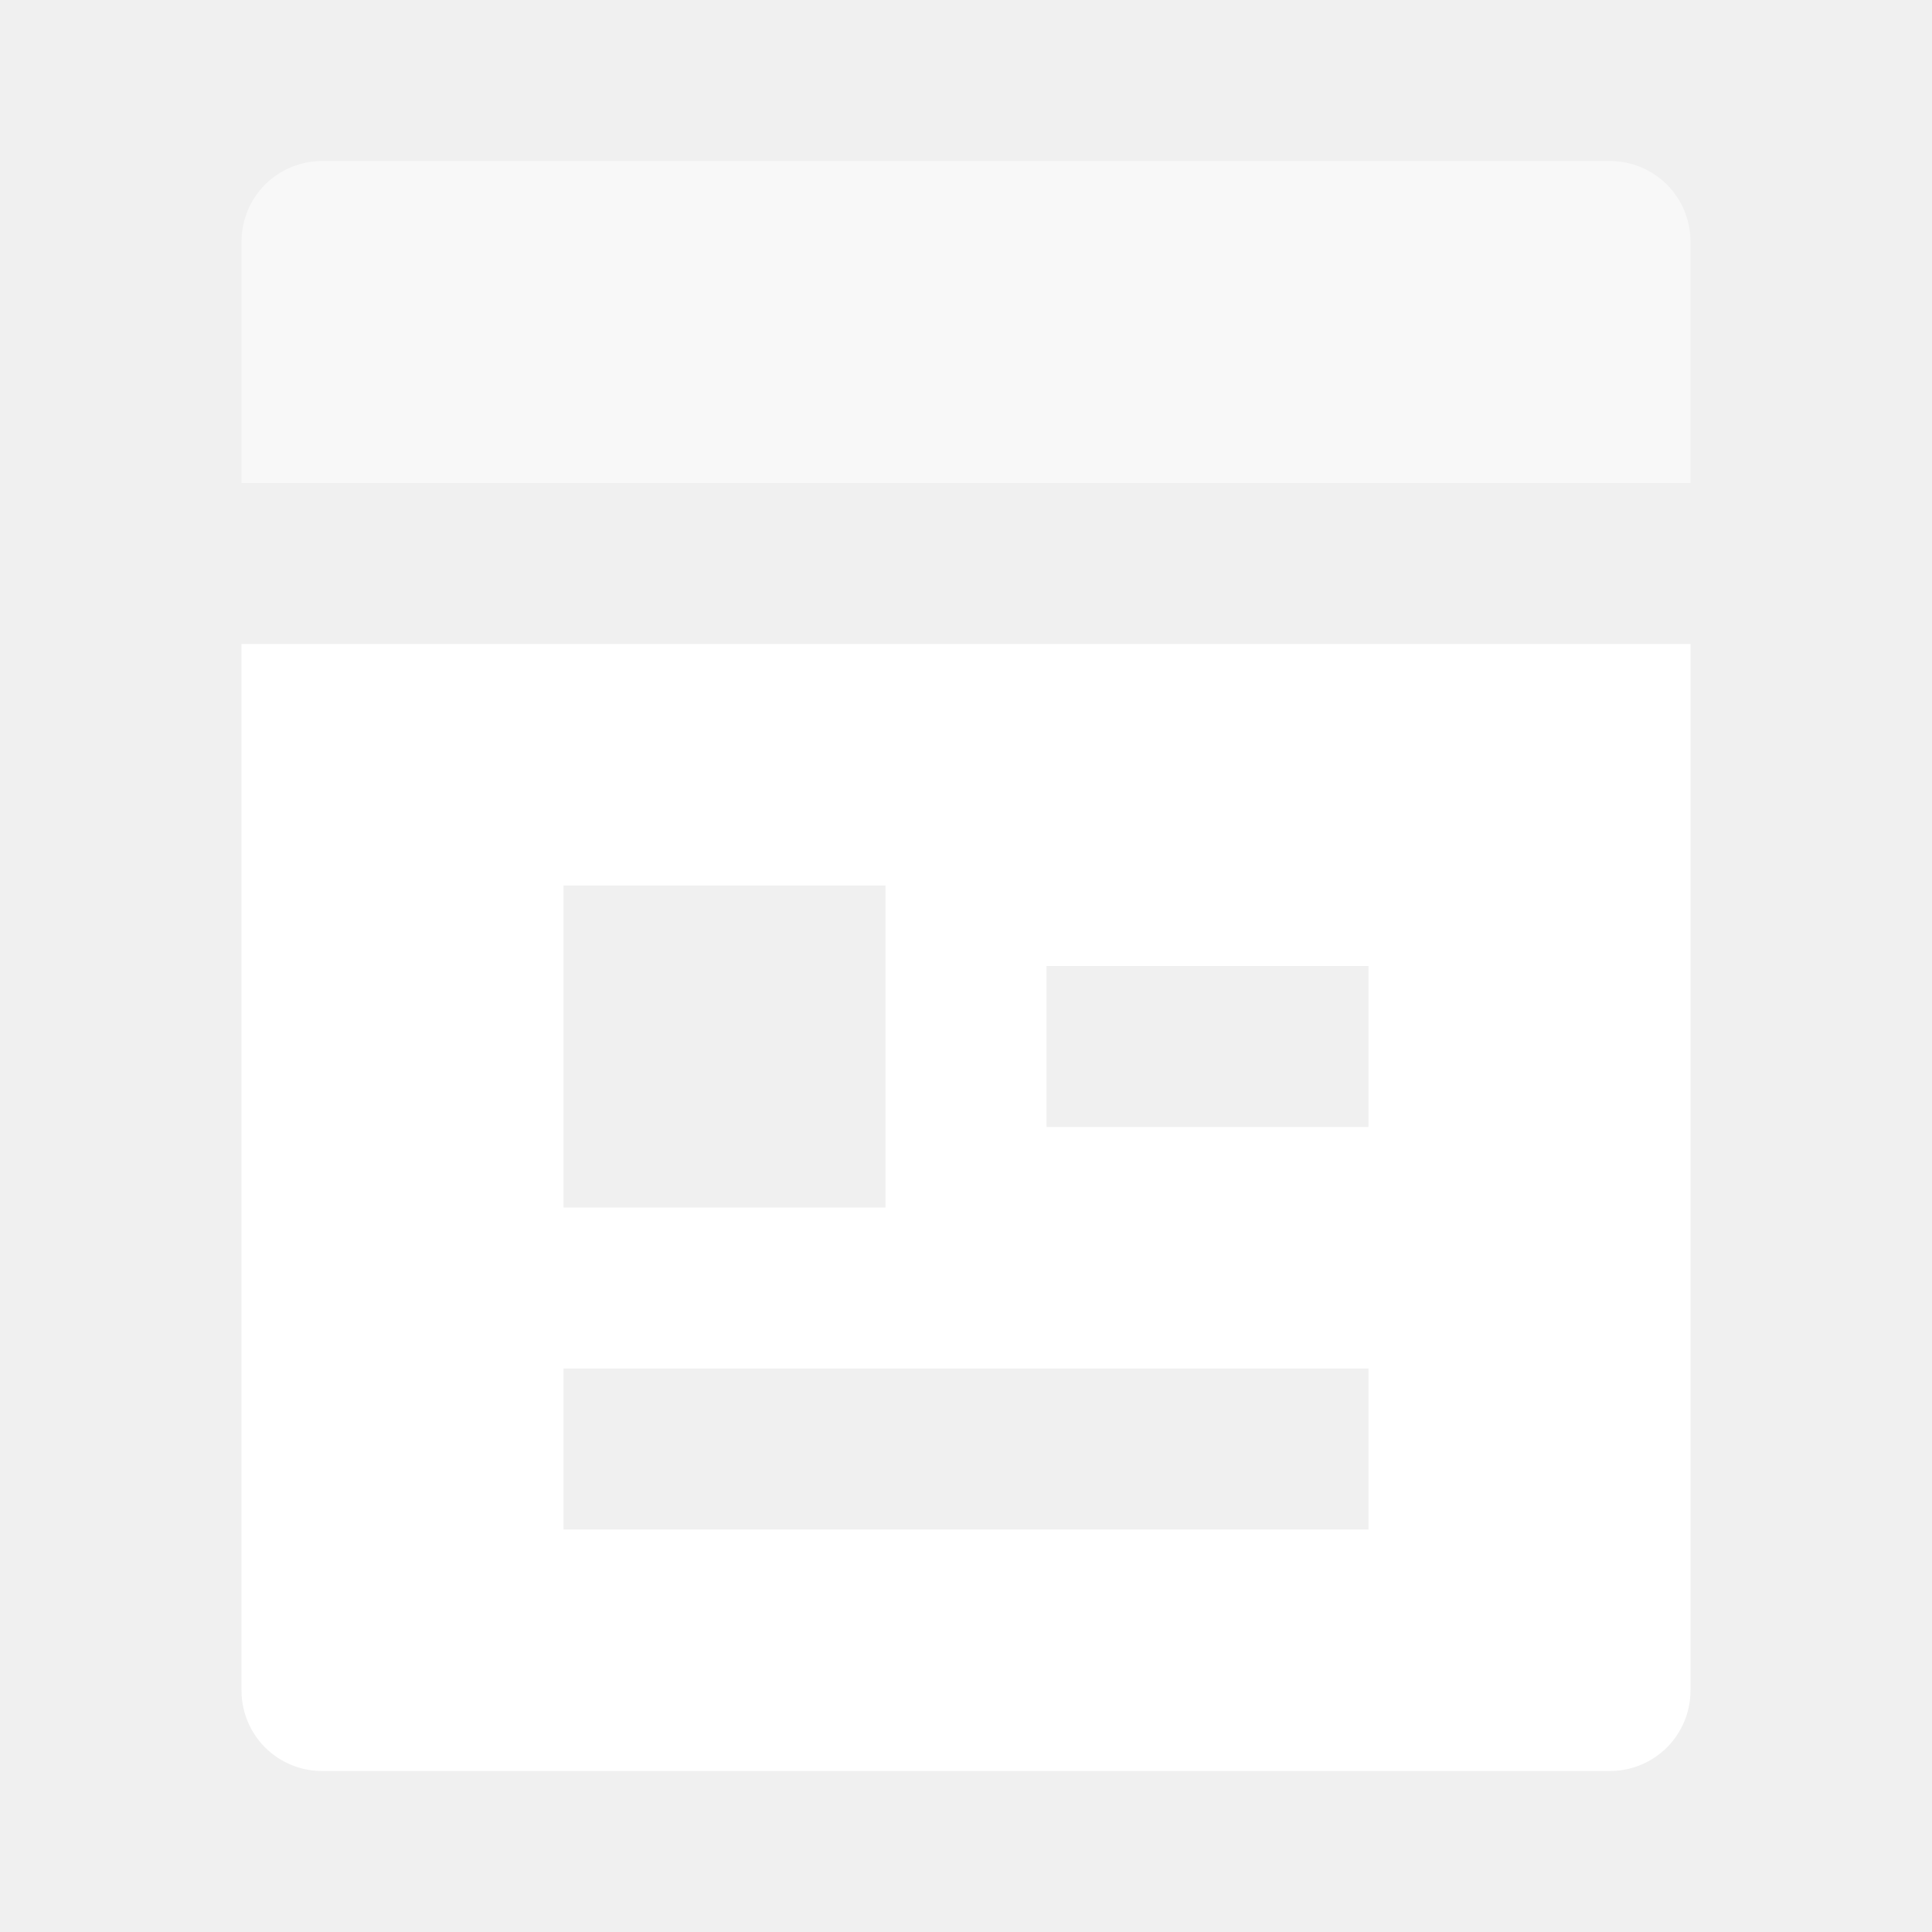
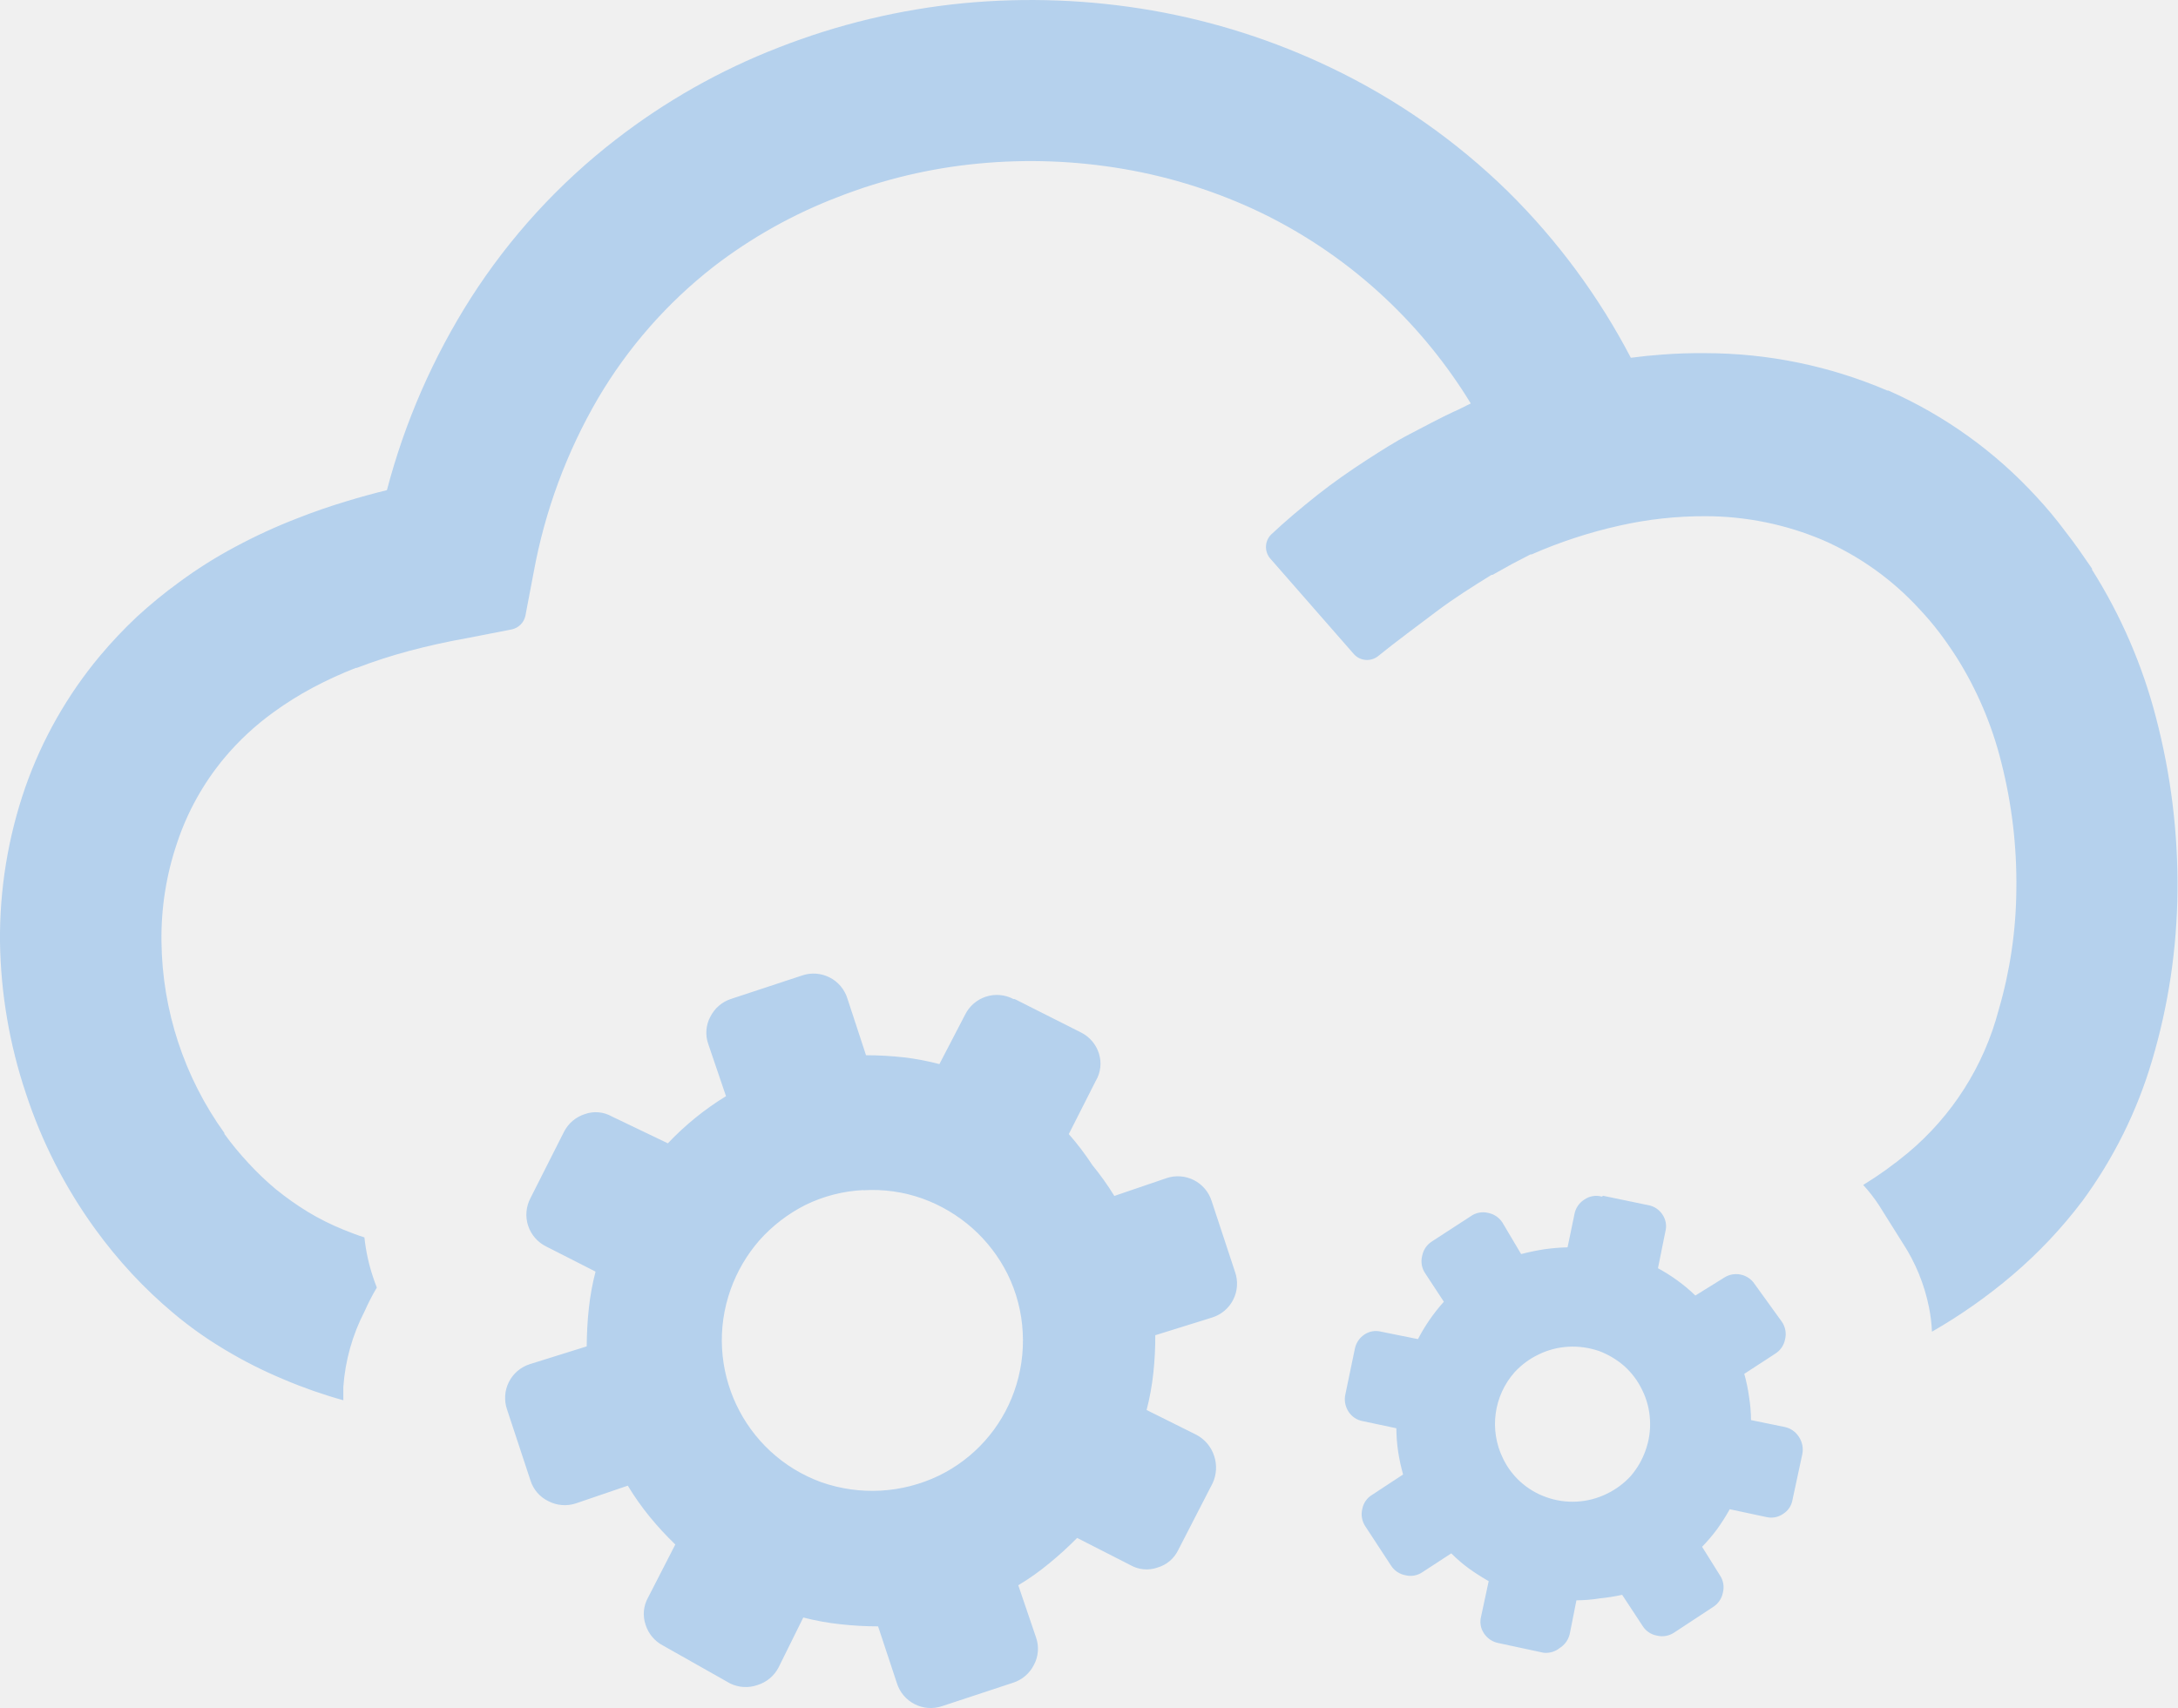
- <svg xmlns="http://www.w3.org/2000/svg" width="36" height="36" viewBox="0 0 36 36" fill="none">
-   <g clip-path="url(#clip0_14_88)">
-     <path d="M30 33H6C5.602 33 5.221 32.842 4.939 32.561C4.658 32.279 4.5 31.898 4.5 31.5V12H31.5V31.5C31.5 31.898 31.342 32.279 31.061 32.561C30.779 32.842 30.398 33 30 33ZM10.5 16.5V22.5H16.5V16.5H10.5ZM10.5 25.5V28.5H25.5V25.5H10.5ZM19.5 18V21H25.5V18H19.5Z" fill="white" />
-     <path opacity="0.5" d="M31.5 9H4.5V4.5C4.5 4.102 4.658 3.721 4.939 3.439C5.221 3.158 5.602 3 6 3H30C30.398 3 30.779 3.158 31.061 3.439C31.342 3.721 31.5 4.102 31.5 4.5V9Z" fill="white" />
-   </g>
-   <defs>
-     <clipPath id="clip0_14_88">
-       <rect width="36" height="36" fill="white" />
-     </clipPath>
-   </defs>
+ <svg xmlns="http://www.w3.org/2000/svg" id="Layer_1" data-name="Layer 1" viewBox="0 0 122.88 96.35">
+   <path fill="#b5d1ed" d="M86.38,31.27l-1.06.55-1.11.62-.06,0C83.1,33.09,82,33.78,81,34.54s-2.18,1.62-3.28,2.51a1,1,0,0,1-1.33-.13l-4.75-5.43a1,1,0,0,1,.07-1.32c.83-.78,1.71-1.52,2.62-2.24s1.86-1.38,2.82-2c.76-.49,1.55-1,2.38-1.43s1.64-.87,2.45-1.25c.34-.14.67-.33,1-.48a28.59,28.59,0,0,0-4.77-5.89A28.21,28.21,0,0,0,71.14,12a29.33,29.33,0,0,0-7.72-2.46,31,31,0,0,0-8.21-.31,29.3,29.3,0,0,0-7.94,1.89,27.78,27.78,0,0,0-7,3.92l0,0a26.44,26.44,0,0,0-6.53,7.44,30.26,30.26,0,0,0-3.63,9.81l-.47,2.47a1,1,0,0,1-.77.76L26.41,36c-1.19.21-2.3.46-3.35.74a29.65,29.65,0,0,0-2.93.95l-.05,0a22.82,22.82,0,0,0-2.44,1.12,18.76,18.76,0,0,0-2.19,1.37,15.2,15.2,0,0,0-2.79,2.59A14.72,14.72,0,0,0,10,47.54a16.59,16.59,0,0,0-.89,5.6,18.85,18.85,0,0,0,3.55,10.8l0,.05a17.5,17.5,0,0,0,1.36,1.65,16.37,16.37,0,0,0,1.54,1.47,16.81,16.81,0,0,0,1.81,1.28,14,14,0,0,0,2,1c.39.16.78.31,1.19.44a10.46,10.46,0,0,0,.48,2.22c.07.21.14.41.22.61A12.59,12.59,0,0,0,20.57,74a11,11,0,0,0-1.2,4.27l0,.75A27,27,0,0,1,16,77.84a25.3,25.3,0,0,1-3.29-1.66,21.92,21.92,0,0,1-2.92-2.07l0,0a26,26,0,0,1-2.34-2.22,27.22,27.22,0,0,1-2.1-2.56,27.78,27.78,0,0,1-3.89-7.63A28.21,28.21,0,0,1,0,53.17a25.88,25.88,0,0,1,1.42-8.72A23.92,23.92,0,0,1,5.65,37a25.41,25.41,0,0,1,2.08-2.2,26.63,26.63,0,0,1,2.37-1.94,25.38,25.38,0,0,1,3.17-2,30.9,30.9,0,0,1,3.58-1.64c.86-.34,1.76-.65,2.69-.93.75-.23,1.52-.44,2.29-.63a38.26,38.26,0,0,1,4.74-10.85,35.42,35.42,0,0,1,8.18-8.94,36.58,36.58,0,0,1,9.18-5.19A39,39,0,0,1,54.36.18,40.09,40.09,0,0,1,65,.59,38.68,38.68,0,0,1,75.09,3.82a37.26,37.26,0,0,1,10,7,37.72,37.72,0,0,1,6.92,9.37c.6-.08,1.18-.14,1.76-.18.79-.06,1.6-.09,2.43-.08a26.08,26.08,0,0,1,10.28,2.11l.06,0a25.07,25.07,0,0,1,8.36,6A22.64,22.64,0,0,1,116.53,30c.52.66,1,1.36,1.5,2.09l0,.06a29.45,29.45,0,0,1,3.61,8.35,37.09,37.09,0,0,1,1.21,9.76,34.54,34.54,0,0,1-1.44,9.61,25.62,25.62,0,0,1-3.92,7.9,26.26,26.26,0,0,1-3.93,4.17A30.11,30.11,0,0,1,109,75.15a9,9,0,0,0-.17-1.38v0a10.31,10.31,0,0,0-1.5-3.65l0,0h0L106,68a9,9,0,0,0-.88-1.13v0a21.71,21.71,0,0,0,2.51-1.8A15.71,15.71,0,0,0,112.76,57a24.88,24.88,0,0,0,1-6.8,27.53,27.53,0,0,0-.85-7.18,20.29,20.29,0,0,0-2.53-5.94c-.33-.51-.67-1-1-1.43s-.71-.88-1.09-1.28a16.15,16.15,0,0,0-5.42-3.88,17,17,0,0,0-6.64-1.36,21.77,21.77,0,0,0-4.85.53,26.84,26.84,0,0,0-5,1.64Zm4,36.26a1.17,1.17,0,0,0-1,.17,1.23,1.23,0,0,0-.55.81l-.39,1.88a11.75,11.75,0,0,0-1.32.11c-.44.07-.87.16-1.3.27L84.77,69a1.23,1.23,0,0,0-.8-.55,1.2,1.2,0,0,0-1,.19l-2.2,1.43a1.22,1.22,0,0,0-.53.79,1.21,1.21,0,0,0,.17,1l1.05,1.6A10.16,10.16,0,0,0,80,75.57l-2.08-.42a1.16,1.16,0,0,0-.94.16,1.26,1.26,0,0,0-.54.8l-.53,2.55a1.28,1.28,0,0,0,.17,1,1.21,1.21,0,0,0,.81.54l1.89.4a9.63,9.63,0,0,0,.1,1.31,11.11,11.11,0,0,0,.28,1.3l-1.75,1.15a1.18,1.18,0,0,0-.55.79,1.23,1.23,0,0,0,.18,1l1.44,2.2a1.22,1.22,0,0,0,.79.54,1.19,1.19,0,0,0,1-.18l1.61-1.05a8.29,8.29,0,0,0,1,.86,13,13,0,0,0,1.11.71l-.43,2a1.16,1.16,0,0,0,.16.94,1.26,1.26,0,0,0,.81.55l2.56.55A1.25,1.25,0,0,0,88,93a1.27,1.27,0,0,0,.56-.78l.38-1.91a8.4,8.4,0,0,0,1.32-.11A10.93,10.93,0,0,0,91.52,90l1.15,1.75a1.2,1.2,0,0,0,.8.55,1.23,1.23,0,0,0,1-.18l2.19-1.44a1.23,1.23,0,0,0,.54-.79,1.21,1.21,0,0,0-.17-1l-1-1.6a10,10,0,0,0,.85-1,11.77,11.77,0,0,0,.71-1.12l2.06.44a1.17,1.17,0,0,0,.94-.17,1.15,1.15,0,0,0,.54-.8l.55-2.56a1.31,1.31,0,0,0-.19-1,1.27,1.27,0,0,0-.79-.55l-1.91-.39a8.37,8.37,0,0,0-.11-1.31,9.68,9.68,0,0,0-.27-1.3l1.75-1.14a1.22,1.22,0,0,0,.55-.8,1.23,1.23,0,0,0-.18-1L99,72.47a1.25,1.25,0,0,0-1.74-.36l-1.61,1a9.18,9.18,0,0,0-1-.84,9.7,9.7,0,0,0-1.11-.7l.42-2.08a1.16,1.16,0,0,0-.16-.94,1.21,1.21,0,0,0-.81-.54l-2.55-.53ZM88.48,76a4.57,4.57,0,0,1,1.73.24,4.63,4.63,0,0,1,1.44.86,4.34,4.34,0,0,1,1,1.34,4.28,4.28,0,0,1,.44,1.69,4.33,4.33,0,0,1-.25,1.72A4.47,4.47,0,0,1,92,83.3a4.43,4.43,0,0,1-1.35,1,4.39,4.39,0,0,1-3.41.19,4.28,4.28,0,0,1-2.45-2.2,4.41,4.41,0,0,1,.66-4.85,4.42,4.42,0,0,1,1.35-1A4.35,4.35,0,0,1,88.48,76ZM57.18,56.38a2,2,0,0,0-2.74.9L53,60.05A14.52,14.52,0,0,0,51,59.67a19.19,19.19,0,0,0-2.14-.12l-1.05-3.2a2,2,0,0,0-2.56-1.3l-4,1.32a2,2,0,0,0-1.17,1,1.91,1.91,0,0,0-.12,1.55l1,2.94a16.08,16.08,0,0,0-3.28,2.66L34.51,63A1.83,1.83,0,0,0,33,62.87a2,2,0,0,0-1.18,1l-1.89,3.74a2,2,0,0,0,.9,2.74l2.77,1.41a14.27,14.27,0,0,0-.38,2.09c-.08.71-.11,1.42-.12,2.13l-3.2,1a2,2,0,0,0-1.29,2.57l1.32,4a1.94,1.94,0,0,0,1,1.16,2,2,0,0,0,1.56.13l2.93-1a15,15,0,0,0,1.24,1.76,17.74,17.74,0,0,0,1.44,1.56l-1.54,3a1.88,1.88,0,0,0-.14,1.52,2,2,0,0,0,1,1.19L41.19,95a2,2,0,0,0,1.55.09,2,2,0,0,0,1.19-1l1.39-2.81a14.52,14.52,0,0,0,2.09.38,19.14,19.14,0,0,0,2.13.12l1.06,3.2a2,2,0,0,0,2.56,1.3l4-1.32a2,2,0,0,0,1.17-1,1.93,1.93,0,0,0,.12-1.56l-1-2.94a13.77,13.77,0,0,0,1.75-1.24,19.44,19.44,0,0,0,1.57-1.43l3,1.53a1.85,1.85,0,0,0,1.54.14,1.87,1.87,0,0,0,1.17-1l1.93-3.75a2.08,2.08,0,0,0,.09-1.55,2.06,2.06,0,0,0-1-1.19l-2.81-1.4a14.27,14.27,0,0,0,.38-2.09,19,19,0,0,0,.11-2.13l3.21-1a2,2,0,0,0,1.29-2.57l-1.32-4a2,2,0,0,0-2.56-1.29l-2.93,1a15.79,15.79,0,0,0-1.24-1.74A15.06,15.06,0,0,0,60.3,64L61.82,61A1.9,1.9,0,0,0,62,59.45a2,2,0,0,0-1-1.18l-3.75-1.89ZM48.71,67.17a8.36,8.36,0,0,1,3.34.47,8.73,8.73,0,0,1,2.8,1.66,8.61,8.61,0,0,1,2,2.61,8.42,8.42,0,0,1,.85,3.27,8.55,8.55,0,0,1-.48,3.34,8.41,8.41,0,0,1-4.26,4.76,8.68,8.68,0,0,1-6.61.37,8.53,8.53,0,0,1-5.13-10.88A8.66,8.66,0,0,1,42.84,70a8.78,8.78,0,0,1,2.6-2,8.33,8.33,0,0,1,3.27-.84Z" />
</svg>
